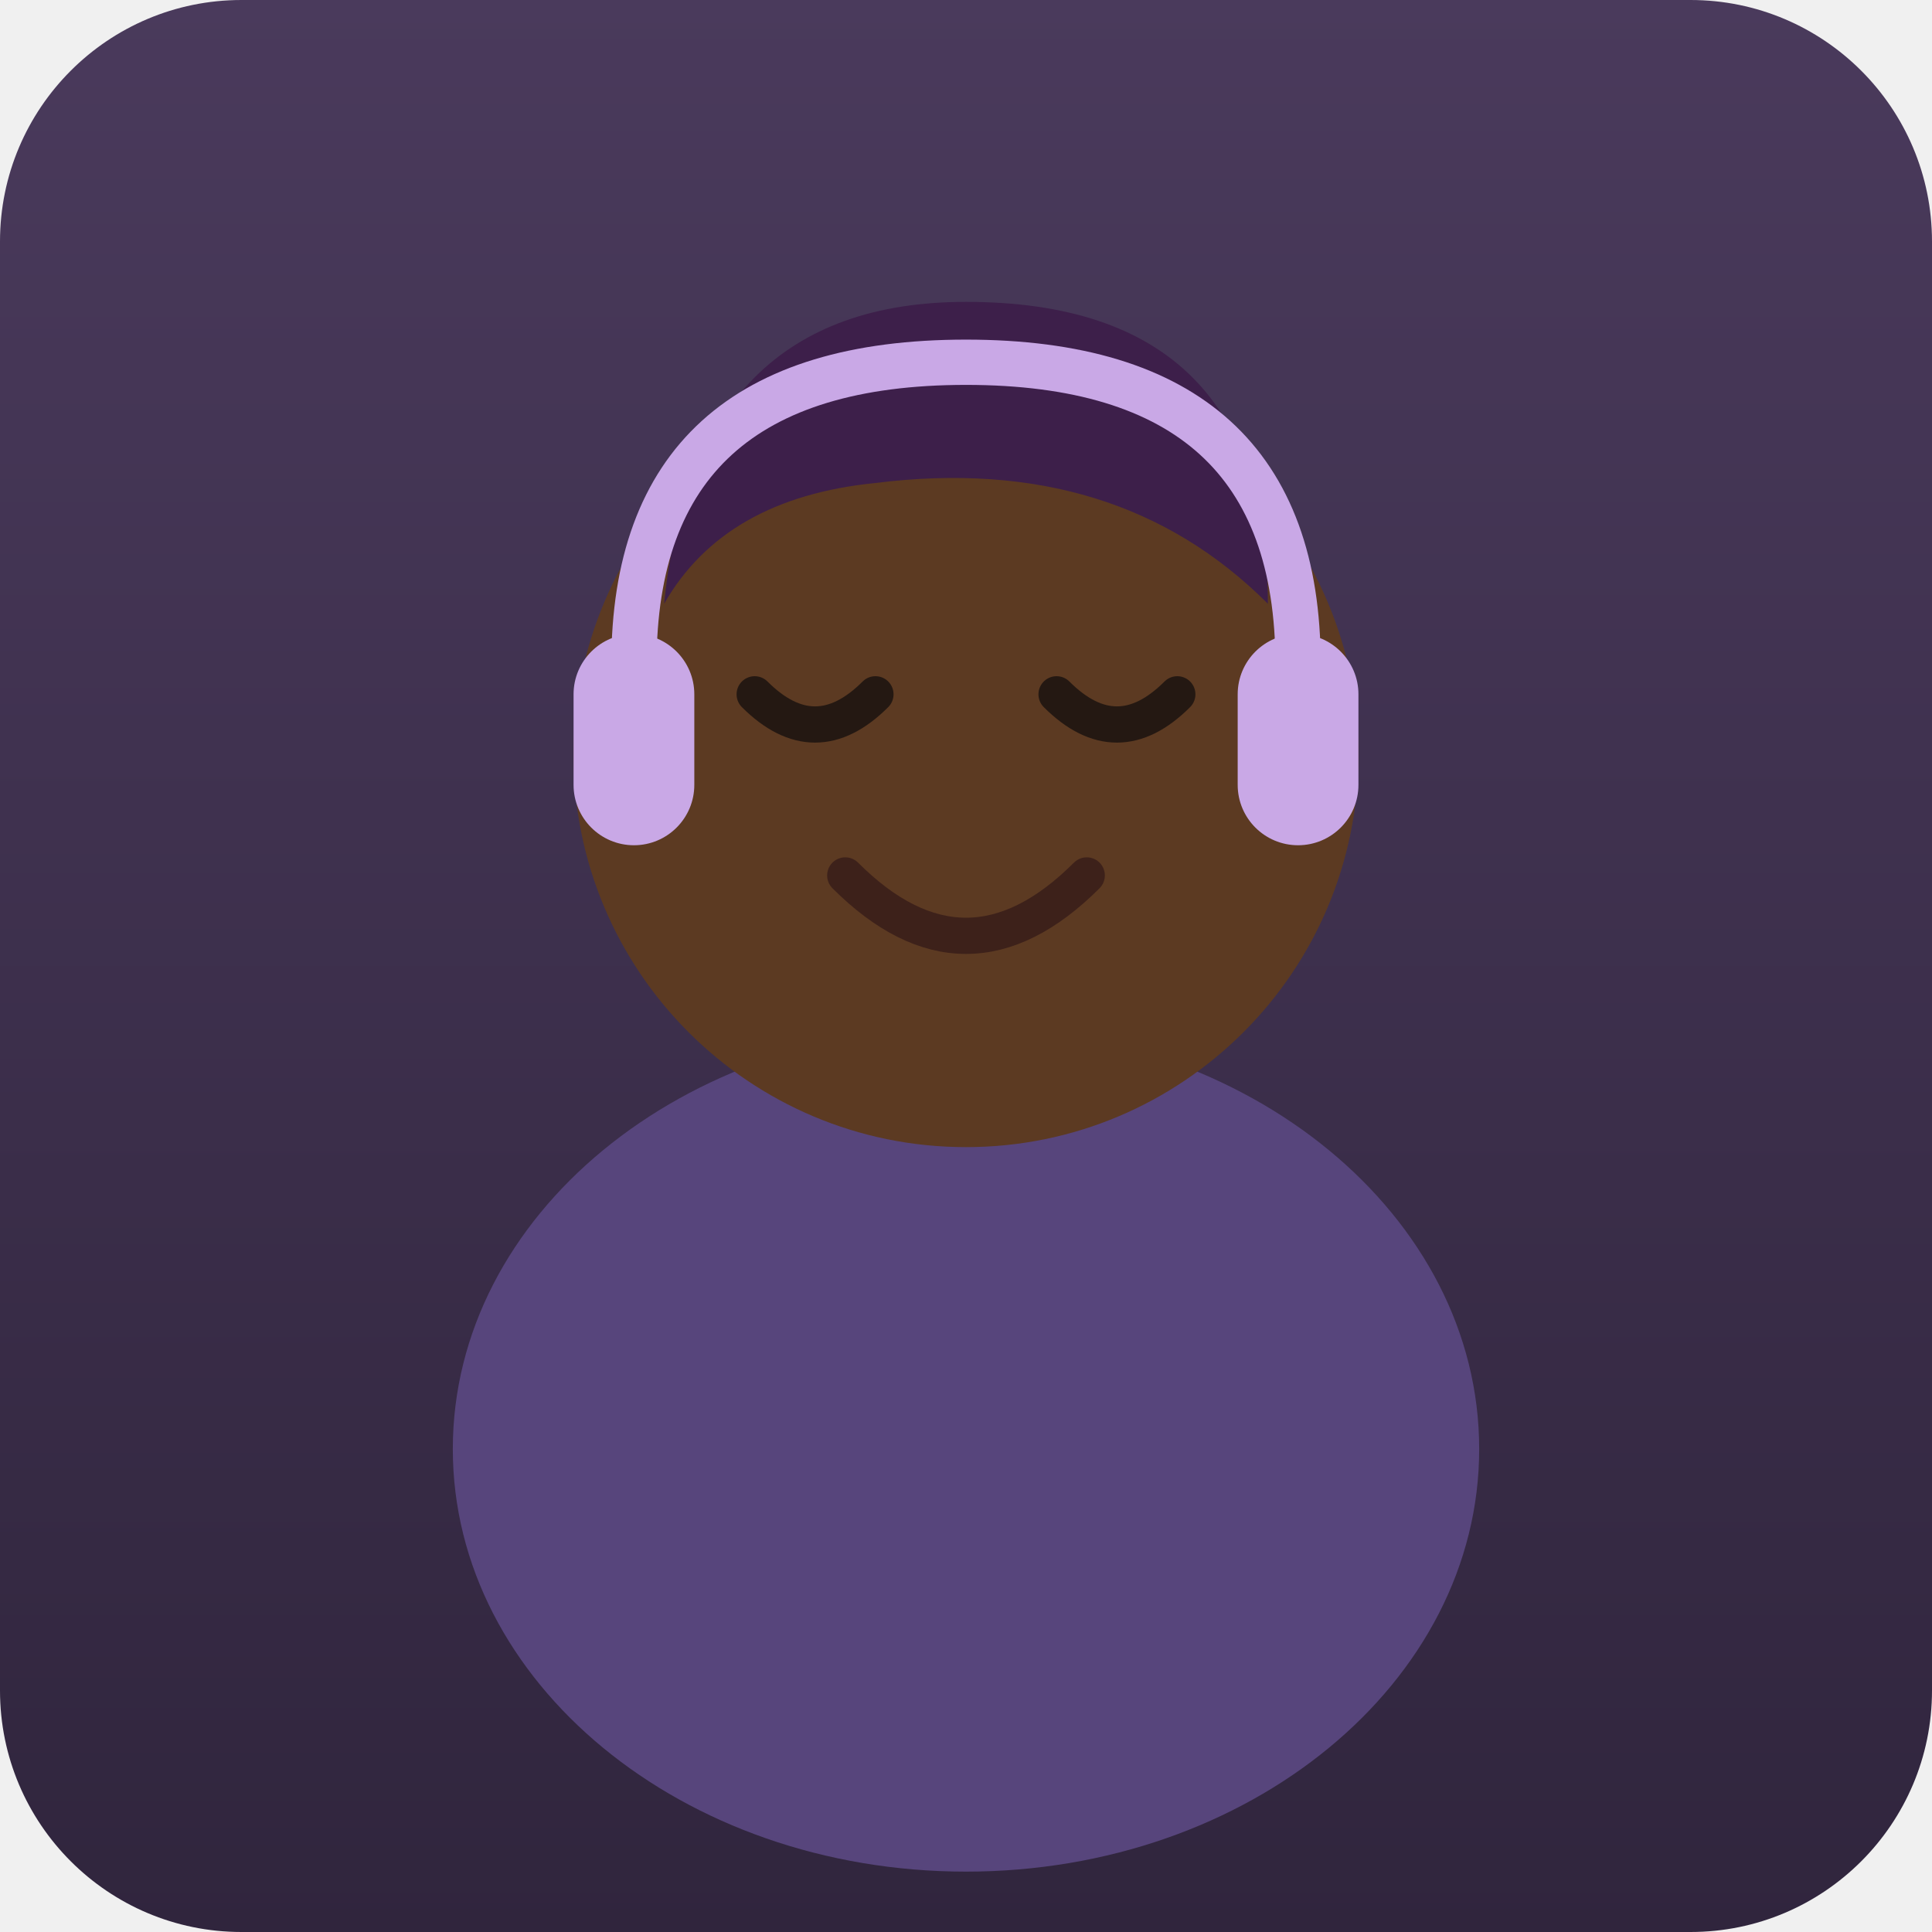
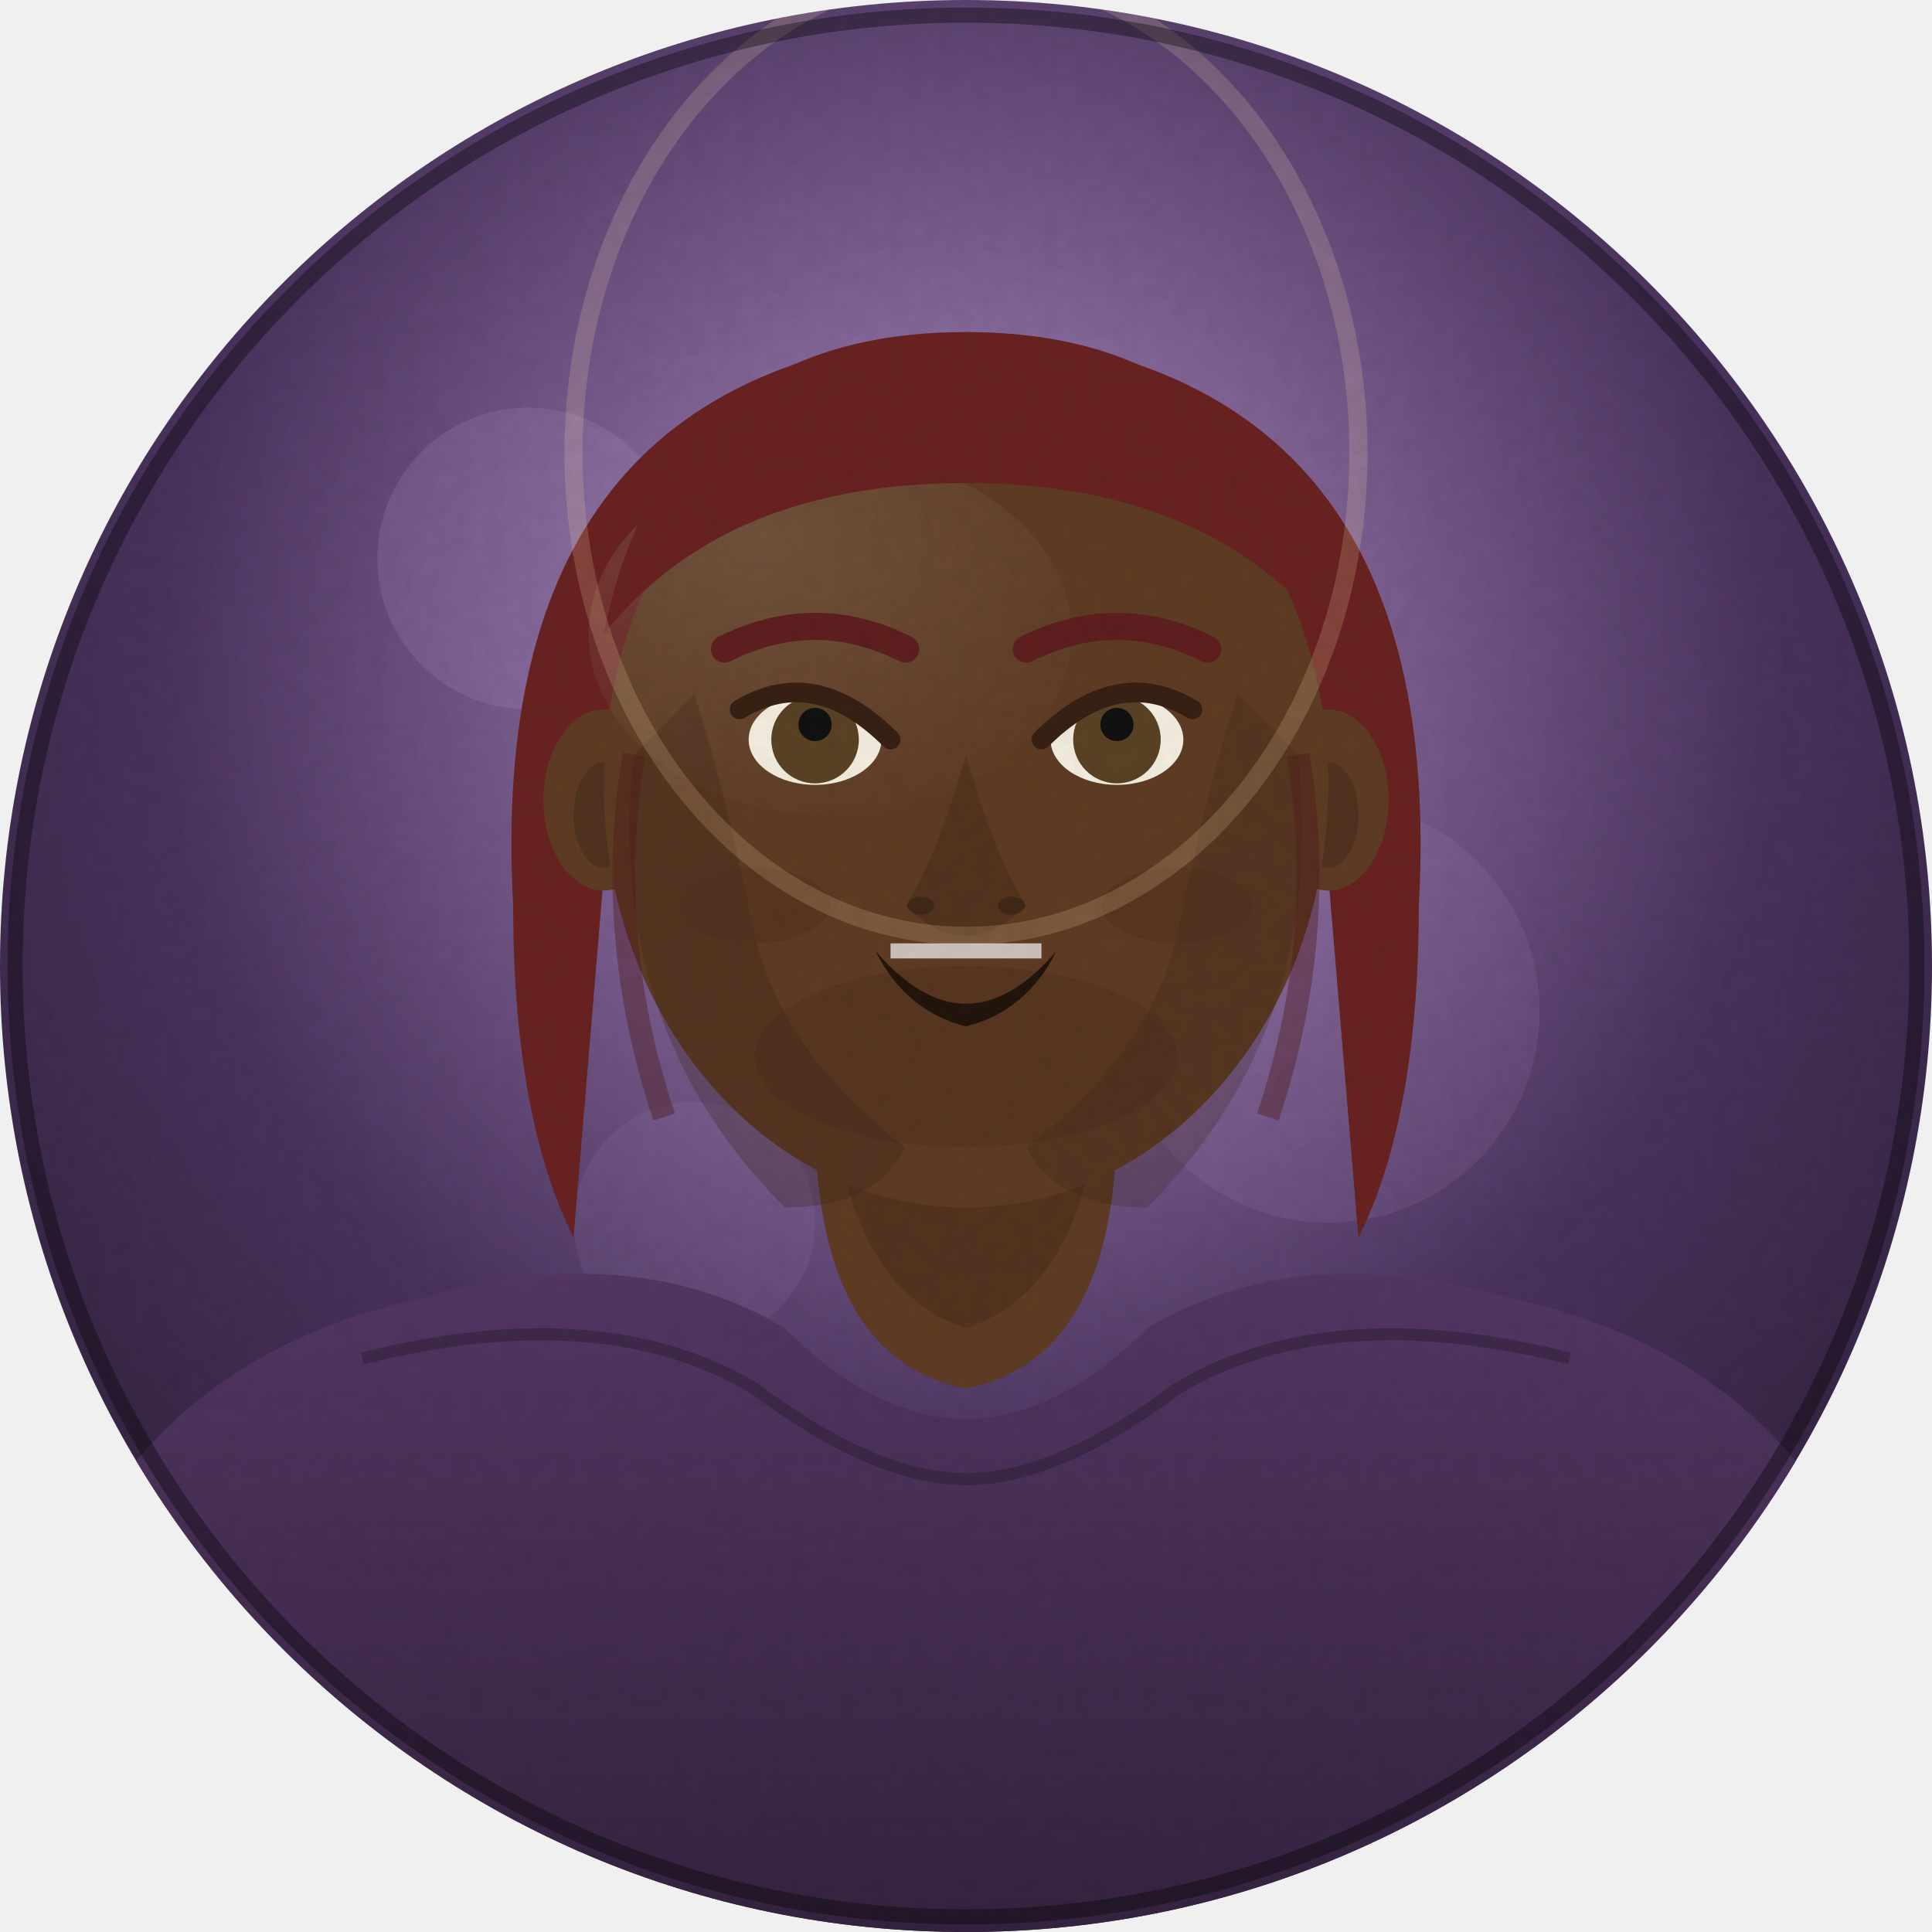
<svg xmlns="http://www.w3.org/2000/svg" viewBox="0 0 128 128" role="img">
  <defs>
-     <linearGradient id="b" x1="0" y1="0" x2="0" y2="1">
-       <stop offset="0" stop-color="#4a3a5c" />
-       <stop offset="1" stop-color="#30253d" />
+     <radialGradient id="bmd" cx="0.5" cy="0.35" r="0.75">
+       <stop offset="0" stop-color="#b08fc7" />
+       <stop offset="0.55" stop-color="#4a335e" />
+       <stop offset="1" stop-color="#261a2e" />
+     </radialGradient>
+     <radialGradient id="fmd" cx="0.35" cy="0.25" r="0.85">
+       <stop offset="0" stop-color="#876d5b" stop-opacity="0.45" />
+       <stop offset="1" stop-color="#876d5b" stop-opacity="0" />
+     </radialGradient>
+     <linearGradient id="gmd" x1="0" y1="0" x2="0" y2="1">
+       <stop offset="0" stop-color="#543764" />
+       <stop offset="1" stop-color="#352340" />
    </linearGradient>
+     <clipPath id="cmd">
+       <circle cx="64" cy="64" r="64" />
+     </clipPath>
+     <filter id="pmd" x="0%" y="0%" width="100%" height="100%">
+       <feTurbulence type="fractalNoise" baseFrequency="0.9" numOctaves="2" seed="805" />
+       <feColorMatrix values="0 0 0 0 0  0 0 0 0 0  0 0 0 0 0  0 0 0 0.14 0" />
+       <feComposite in2="SourceGraphic" operator="in" />
+     </filter>
  </defs>
-   <rect width="128" height="128" rx="16" fill="url(#b)" />
-   <ellipse cx="64" cy="96" rx="34" ry="28" fill="#57457c" />
-   <circle cx="64" cy="50" r="26" fill="#5c3a22" />
-   <path d="M44 40 Q46 20 64 20 Q84 20 84 40 Q74 30 58 32 Q48 33 44 40 Z" fill="#3d1f4a" />
-   <path d="M50 46 Q54 50 58 46" stroke="#241812" stroke-width="2.4" fill="none" stroke-linecap="round" />
-   <path d="M70 46 Q74 50 78 46" stroke="#241812" stroke-width="2.4" fill="none" stroke-linecap="round" />
-   <path d="M56 58 Q64 66 72 58" stroke="#3d211a" stroke-width="2.4" fill="none" stroke-linecap="round" />
-   <path d="M42 44 Q42 24 64 24 Q86 24 86 44" stroke="#c9a8e6" stroke-width="3" fill="none" />
-   <rect x="38" y="42" width="8" height="14" rx="4" fill="#c9a8e6" />
-   <rect x="82" y="42" width="8" height="14" rx="4" fill="#c9a8e6" />
+   <g clip-path="url(#cmd)">
+     <rect width="128" height="128" fill="url(#bmd)" />
+     <circle cx="35" cy="37" r="10" fill="#b89acd" opacity="0.18" />
+     <circle cx="88" cy="67" r="14" fill="#b89acd" opacity="0.12" />
+     <circle cx="46" cy="81" r="8" fill="#b89acd" opacity="0.1" />
+     <path d="M0 128 Q0 92 28 86 Q42 82 52 88 Q58 94 64 94 Q70 94 76 88 Q86 82 100 86 Q128 92 128 128 Z" fill="url(#gmd)" />
+     <path d="M24 90 Q40 86 50 92 Q58 98 64 98" stroke="#2d1e36" stroke-width="0.8" fill="none" opacity="0.5" />
+     <path d="M104 90 Q88 86 78 92 Q70 98 64 98" stroke="#2d1e36" stroke-width="0.8" fill="none" opacity="0.5" />
+     <path d="M54 74 Q54 90 64 92 Q74 90 74 74 Z" fill="#5f3c24" />
+     <path d="M56 78 Q58 86 64 88 Q70 86 72 78" fill="#3d2516" opacity="0.35" />
+     <path d="M34 60 Q32 24 64 22 Q96 24 94 60 Q94 74 90 82 L88 58 Q64 50 40 58 L38 82 Q34 74 34 60Z" fill="#6a2222" />
+     <ellipse cx="40" cy="53" rx="4" ry="6" fill="#5f3c24" />
+     <ellipse cx="88" cy="53" rx="4" ry="6" fill="#5f3c24" />
+     <ellipse cx="40" cy="54" rx="2" ry="3.5" fill="#3d2516" opacity="0.4" />
+     <ellipse cx="88" cy="54" rx="2" ry="3.5" fill="#3d2516" opacity="0.4" />
+     <ellipse cx="64" cy="52" rx="24" ry="28" fill="#5f3c24" />
+     <ellipse cx="55" cy="42" rx="16" ry="12" fill="url(#fmd)" />
+     <path d="M42 50 Q40 68 52 80 Q58 80 60 76 Q52 70 50 62 Q48 52 46 46Z" fill="#3d2516" opacity="0.3" />
+     <path d="M86 50 Q88 68 76 80 Q70 80 68 76 Q76 70 78 62 Q80 52 82 46Z" fill="#3d2516" opacity="0.25" />
+     <ellipse cx="64" cy="70" rx="14" ry="6" fill="#3d2516" opacity="0.2" />
+     <ellipse cx="50" cy="60" rx="5" ry="2.5" fill="#4c2d1c" opacity="0.35" />
+     <ellipse cx="78" cy="60" rx="5" ry="2.5" fill="#4c2d1c" opacity="0.35" />
+     <ellipse cx="54" cy="49" rx="4.4" ry="3" fill="#f6f0e2" />
+     <ellipse cx="74" cy="49" rx="4.4" ry="3" fill="#f6f0e2" />
+     <circle cx="54" cy="49" r="2.9" fill="#5a4225" />
+     <circle cx="74" cy="49" r="2.9" fill="#5a4225" />
+     <circle cx="54" cy="48" r="1.1" fill="#111" />
+     <circle cx="74" cy="48" r="1.1" fill="#111" />
+     <path d="M49 47 Q54 44 59 49" stroke="#372114" stroke-width="1.3" fill="none" stroke-linecap="round" />
+     <path d="M69 49 Q74 44 79 47" stroke="#372114" stroke-width="1.3" fill="none" stroke-linecap="round" />
+     <path d="M64 50 Q62 57 60 60 Q62 62 64 62 Q66 62 68 60 Q66 57 64 50Z" fill="#3d2516" opacity="0.35" />
+     <ellipse cx="61" cy="60" rx="0.9" ry="0.6" fill="#311e12" opacity="0.5" />
+     <ellipse cx="67" cy="60" rx="0.9" ry="0.6" fill="#311e12" opacity="0.5" />
+     <path d="M58 63 Q64 70 70 63 Q68 67 64 68 Q60 67 58 63Z" fill="#22150c" />
+     <path d="M59 63 L69 63" stroke="#fff" stroke-width="1" opacity="0.7" />
+     <path d="M48 43 Q54 40 60 43" stroke="#5f1f1f" stroke-width="1.8" fill="none" stroke-linecap="round" />
+     <path d="M68 43 Q74 40 80 43" stroke="#5f1f1f" stroke-width="1.8" fill="none" stroke-linecap="round" />
+     <path d="M40 42 Q44 22 64 22 Q84 22 88 42 Q80 32 64 32 Q48 32 40 42Z" fill="#6a2222" />
+     <path d="M86 50 Q88 62 84 74" stroke="#501a1a" stroke-width="1.5" fill="none" opacity="0.4" />
+     <path d="M42 50 Q40 62 44 74" stroke="#501a1a" stroke-width="1.5" fill="none" opacity="0.4" />
+     <ellipse cx="64" cy="30" rx="26" ry="32" fill="none" stroke="rgba(255,230,180,0.18)" stroke-width="1.2" />
+     <g filter="url(#pmd)" opacity="0.45">
+       <rect width="128" height="128" fill="#808080" />
+     </g>
+   </g>
+   <circle cx="64" cy="64" r="63" fill="none" stroke="rgba(0,0,0,0.35)" stroke-width="1" />
</svg>
